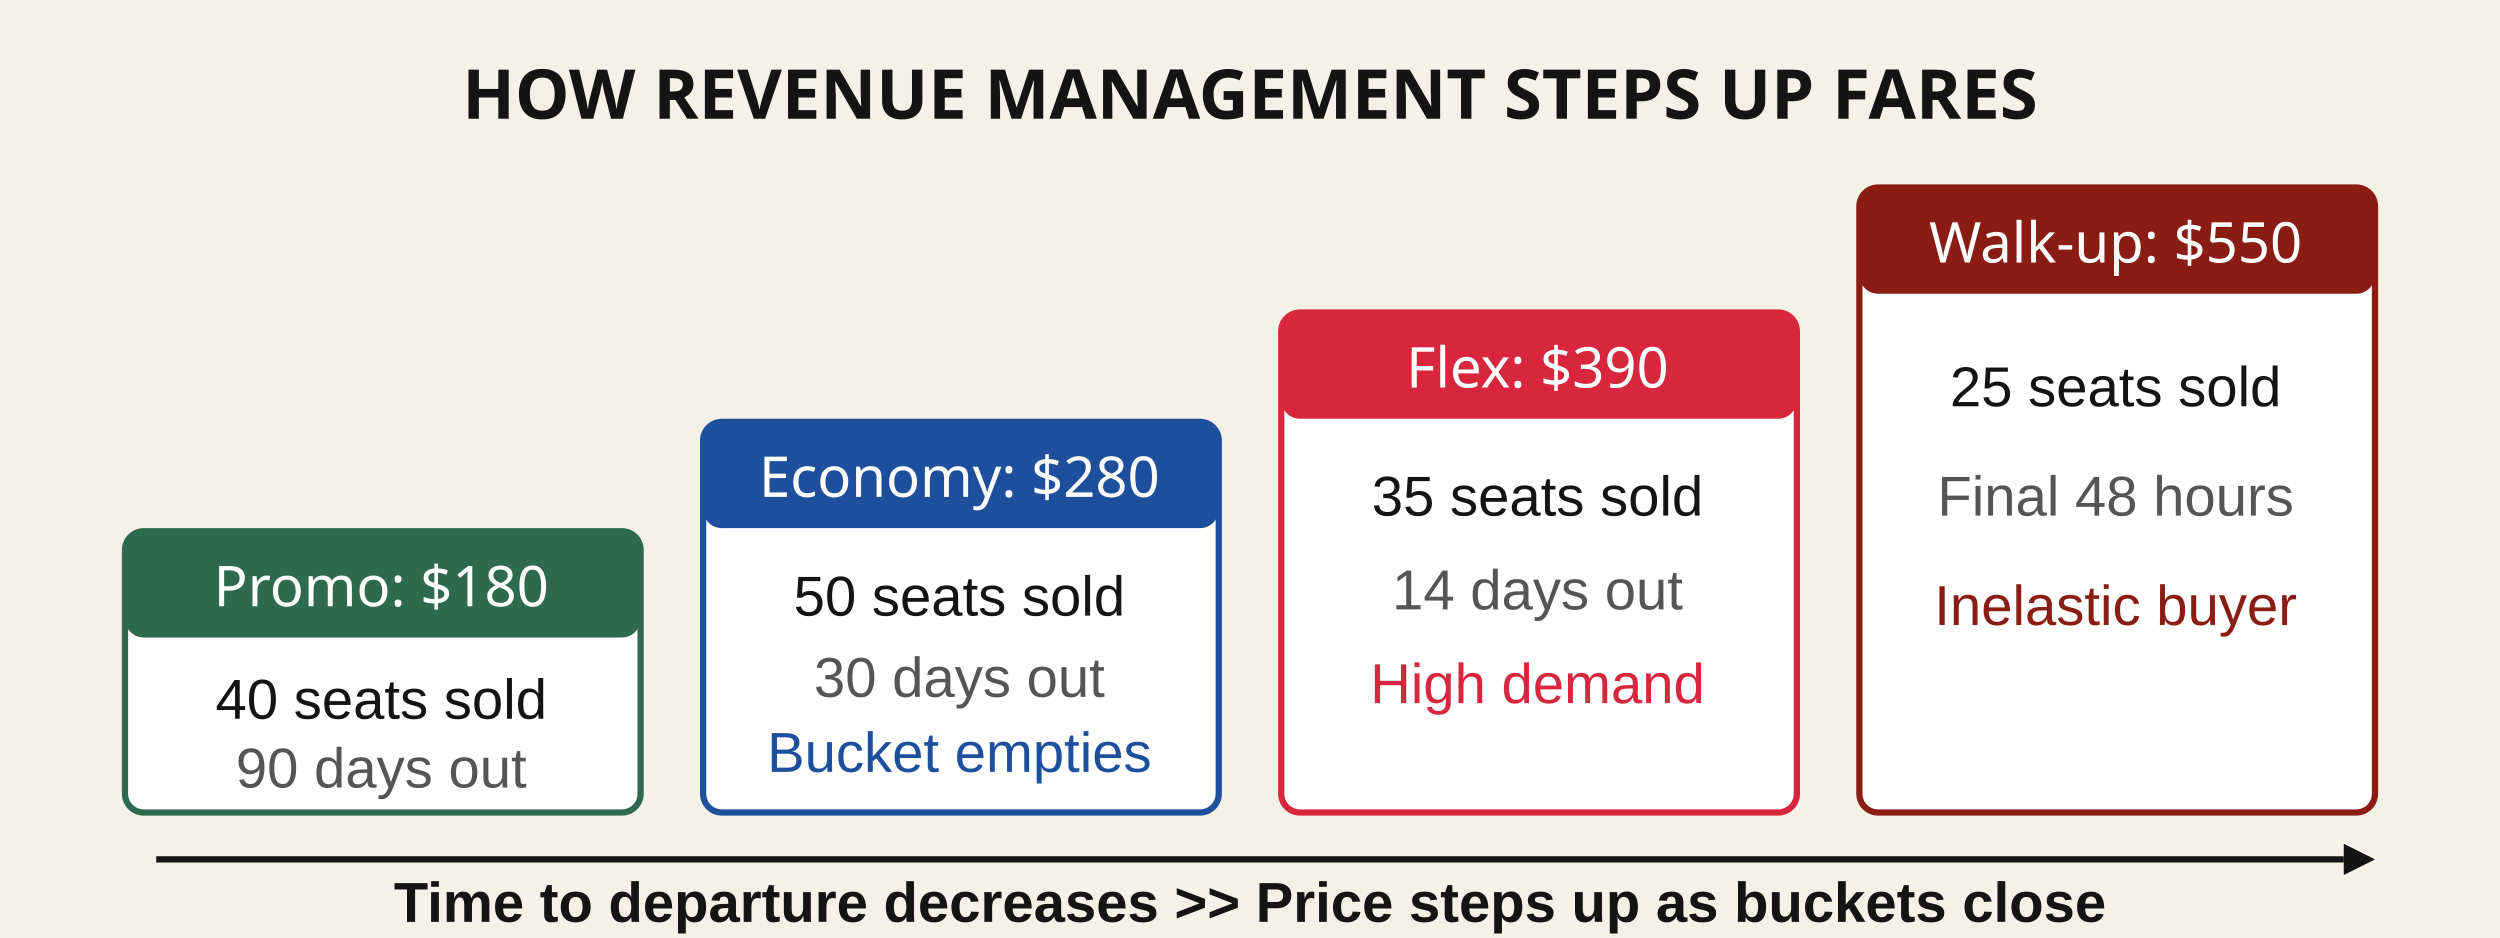
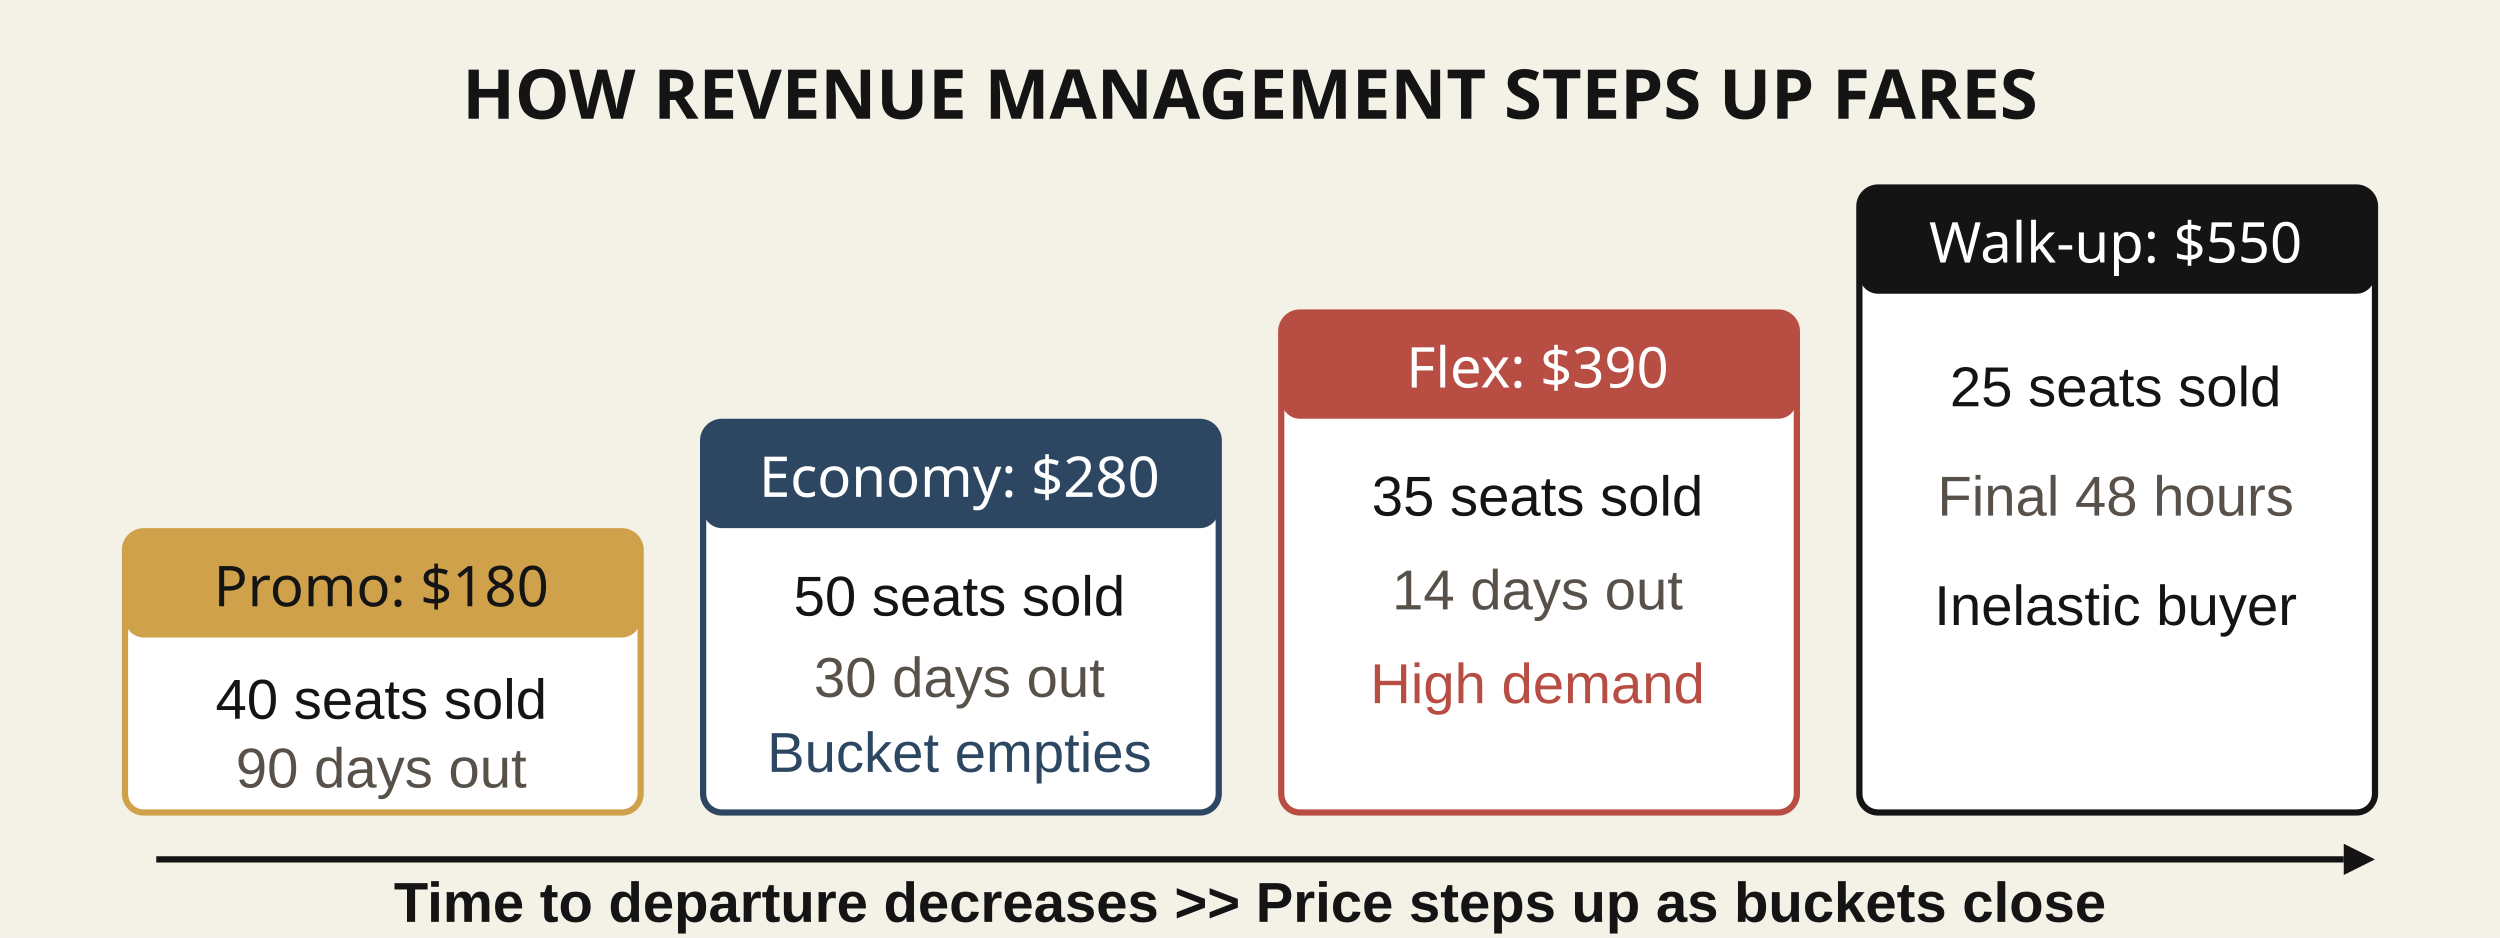
<svg xmlns="http://www.w3.org/2000/svg" viewBox="0 0 800 300" width="100%" height="300" role="img" aria-labelledby="buckets-title buckets-desc">
  <rect width="800" height="300" fill="#f4f1e6" />
  <text x="400" y="38" font-family="'Arial Black', sans-serif" font-size="22" font-weight="900" fill="#141414" text-anchor="middle">HOW REVENUE MANAGEMENT STEPS UP FARES</text>
  <g transform="translate(40, 60)">
    <g transform="translate(0, 110)">
-       <rect x="0" y="0" width="165" height="90" rx="6" fill="#ffffff" stroke="#2d6a4f" stroke-width="2" />
-       <rect x="0" y="0" width="165" height="34" rx="6" fill="#2d6a4f" />
-       <text x="82" y="24" font-family="'Arial Black', sans-serif" font-size="18" fill="#ffffff" text-anchor="middle">Promo: $180</text>
+       <rect x="0" y="0" width="165" height="90" rx="6" fill="#ffffff" stroke="#cfa14a" stroke-width="2" />
+       <rect x="0" y="0" width="165" height="34" rx="6" fill="#cfa14a" />
+       <text x="82" y="24" font-family="'Arial Black', sans-serif" font-size="18" fill="#141414" text-anchor="middle">Promo: $180</text>
      <text x="82" y="60" font-family="Arial, sans-serif" font-size="18" fill="#141414" text-anchor="middle">40 seats sold</text>
-       <text x="82" y="82" font-family="Arial, sans-serif" font-size="18" fill="#555555" text-anchor="middle">90 days out</text>
+       <text x="82" y="82" font-family="Arial, sans-serif" font-size="18" fill="#57514a" text-anchor="middle">90 days out</text>
    </g>
    <g transform="translate(185, 75)">
-       <rect x="0" y="0" width="165" height="125" rx="6" fill="#ffffff" stroke="#1d4f9c" stroke-width="2" />
-       <rect x="0" y="0" width="165" height="34" rx="6" fill="#1d4f9c" />
+       <rect x="0" y="0" width="165" height="125" rx="6" fill="#ffffff" stroke="#2d4763" stroke-width="2" />
+       <rect x="0" y="0" width="165" height="34" rx="6" fill="#2d4763" />
      <text x="82" y="24" font-family="'Arial Black', sans-serif" font-size="18" fill="#ffffff" text-anchor="middle">Economy: $280</text>
      <text x="82" y="62" font-family="Arial, sans-serif" font-size="18" fill="#141414" text-anchor="middle">50 seats sold</text>
-       <text x="82" y="88" font-family="Arial, sans-serif" font-size="18" fill="#555555" text-anchor="middle">30 days out</text>
-       <text x="82" y="112" font-family="Arial, sans-serif" font-size="18" fill="#1d4f9c" text-anchor="middle">Bucket empties</text>
+       <text x="82" y="88" font-family="Arial, sans-serif" font-size="18" fill="#57514a" text-anchor="middle">30 days out</text>
+       <text x="82" y="112" font-family="Arial, sans-serif" font-size="18" fill="#2d4763" text-anchor="middle">Bucket empties</text>
    </g>
    <g transform="translate(370, 40)">
-       <rect x="0" y="0" width="165" height="160" rx="6" fill="#ffffff" stroke="#d7263d" stroke-width="2" />
-       <rect x="0" y="0" width="165" height="34" rx="6" fill="#d7263d" />
+       <rect x="0" y="0" width="165" height="160" rx="6" fill="#ffffff" stroke="#b84d43" stroke-width="2" />
+       <rect x="0" y="0" width="165" height="34" rx="6" fill="#b84d43" />
      <text x="82" y="24" font-family="'Arial Black', sans-serif" font-size="18" fill="#ffffff" text-anchor="middle">Flex: $390</text>
      <text x="82" y="65" font-family="Arial, sans-serif" font-size="18" fill="#141414" text-anchor="middle">35 seats sold</text>
-       <text x="82" y="95" font-family="Arial, sans-serif" font-size="18" fill="#555555" text-anchor="middle">14 days out</text>
-       <text x="82" y="125" font-family="Arial, sans-serif" font-size="18" fill="#d7263d" text-anchor="middle">High demand</text>
+       <text x="82" y="95" font-family="Arial, sans-serif" font-size="18" fill="#57514a" text-anchor="middle">14 days out</text>
+       <text x="82" y="125" font-family="Arial, sans-serif" font-size="18" fill="#b84d43" text-anchor="middle">High demand</text>
    </g>
    <g transform="translate(555, 0)">
-       <rect x="0" y="0" width="165" height="200" rx="6" fill="#ffffff" stroke="#8a1c14" stroke-width="2" />
-       <rect x="0" y="0" width="165" height="34" rx="6" fill="#8a1c14" />
+       <rect x="0" y="0" width="165" height="200" rx="6" fill="#ffffff" stroke="#141414" stroke-width="2" />
+       <rect x="0" y="0" width="165" height="34" rx="6" fill="#141414" />
      <text x="82" y="24" font-family="'Arial Black', sans-serif" font-size="18" fill="#ffffff" text-anchor="middle">Walk-up: $550</text>
      <text x="82" y="70" font-family="Arial, sans-serif" font-size="18" fill="#141414" text-anchor="middle">25 seats sold</text>
-       <text x="82" y="105" font-family="Arial, sans-serif" font-size="18" fill="#555555" text-anchor="middle">Final 48 hours</text>
-       <text x="82" y="140" font-family="Arial, sans-serif" font-size="18" fill="#8a1c14" text-anchor="middle">Inelastic buyer</text>
+       <text x="82" y="105" font-family="Arial, sans-serif" font-size="18" fill="#57514a" text-anchor="middle">Final 48 hours</text>
+       <text x="82" y="140" font-family="Arial, sans-serif" font-size="18" fill="#141414" text-anchor="middle">Inelastic buyer</text>
    </g>
    <path d="M 10 215 L 710 215" stroke="#141414" stroke-width="2" />
    <polygon points="710,210 720,215 710,220" fill="#141414" />
    <text x="360" y="235" font-family="Arial, sans-serif" font-size="18" font-weight="700" fill="#141414" text-anchor="middle">Time to departure decreases &gt;&gt; Price steps up as buckets close</text>
  </g>
</svg>
